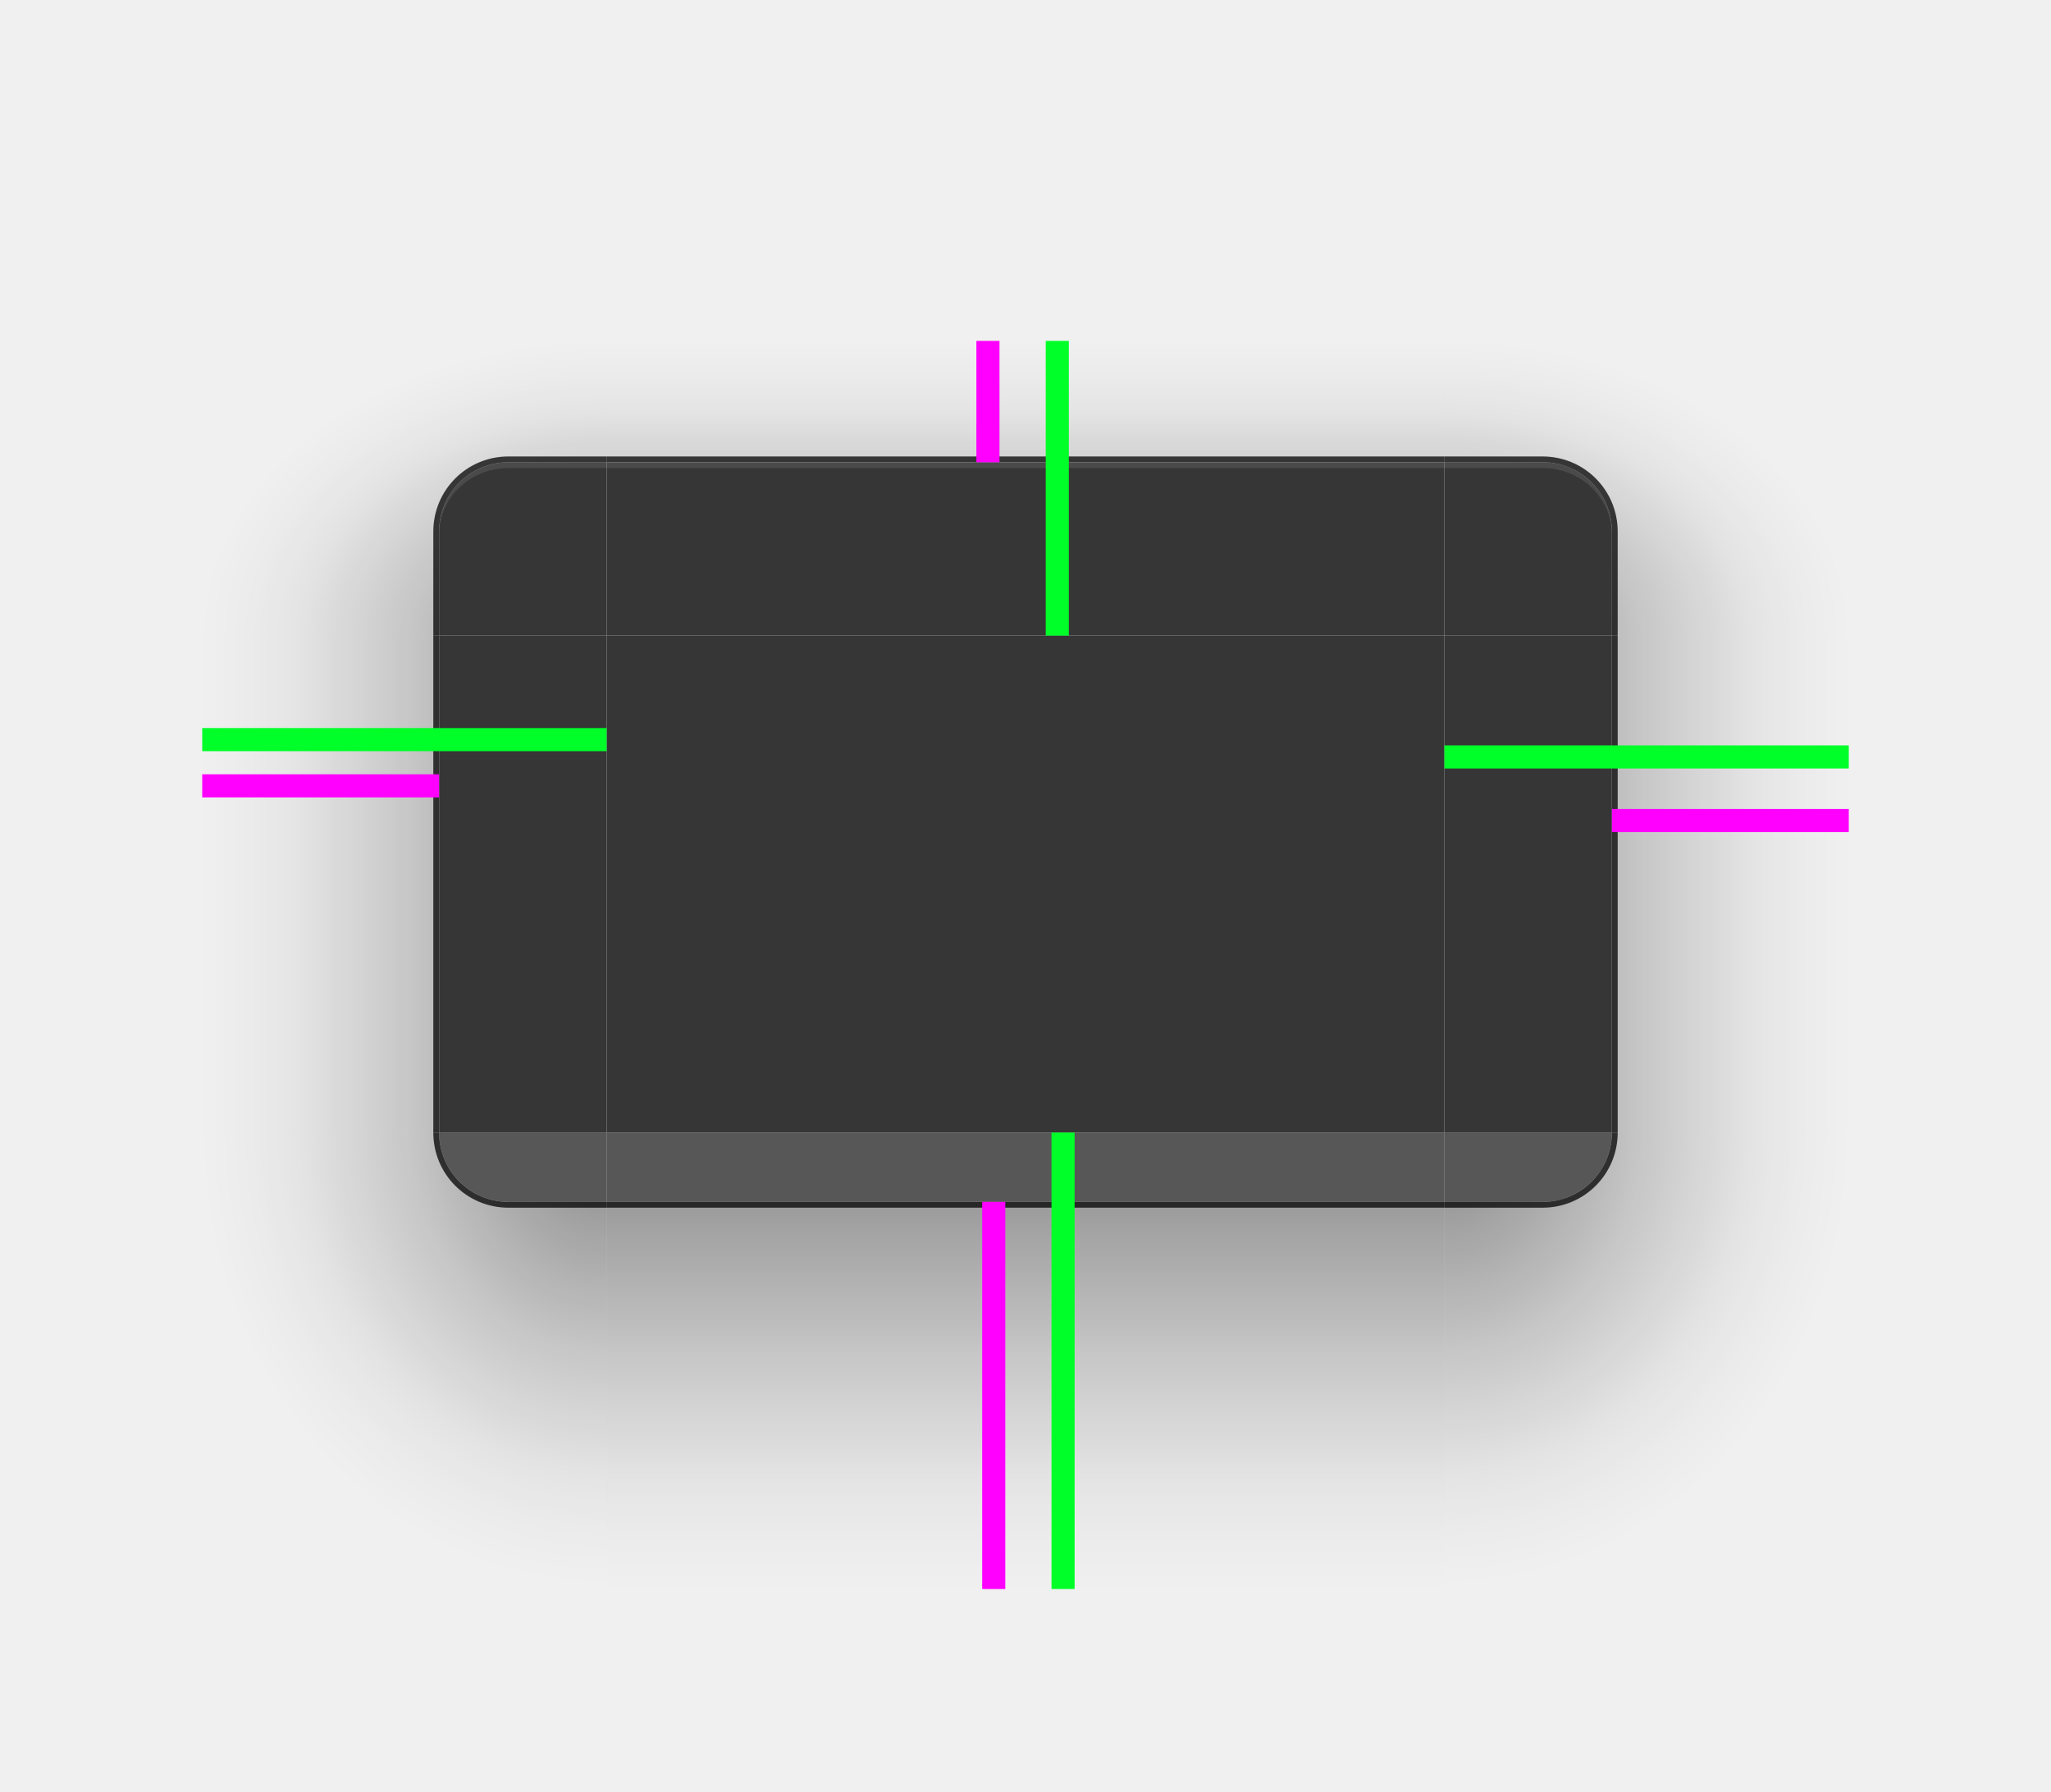
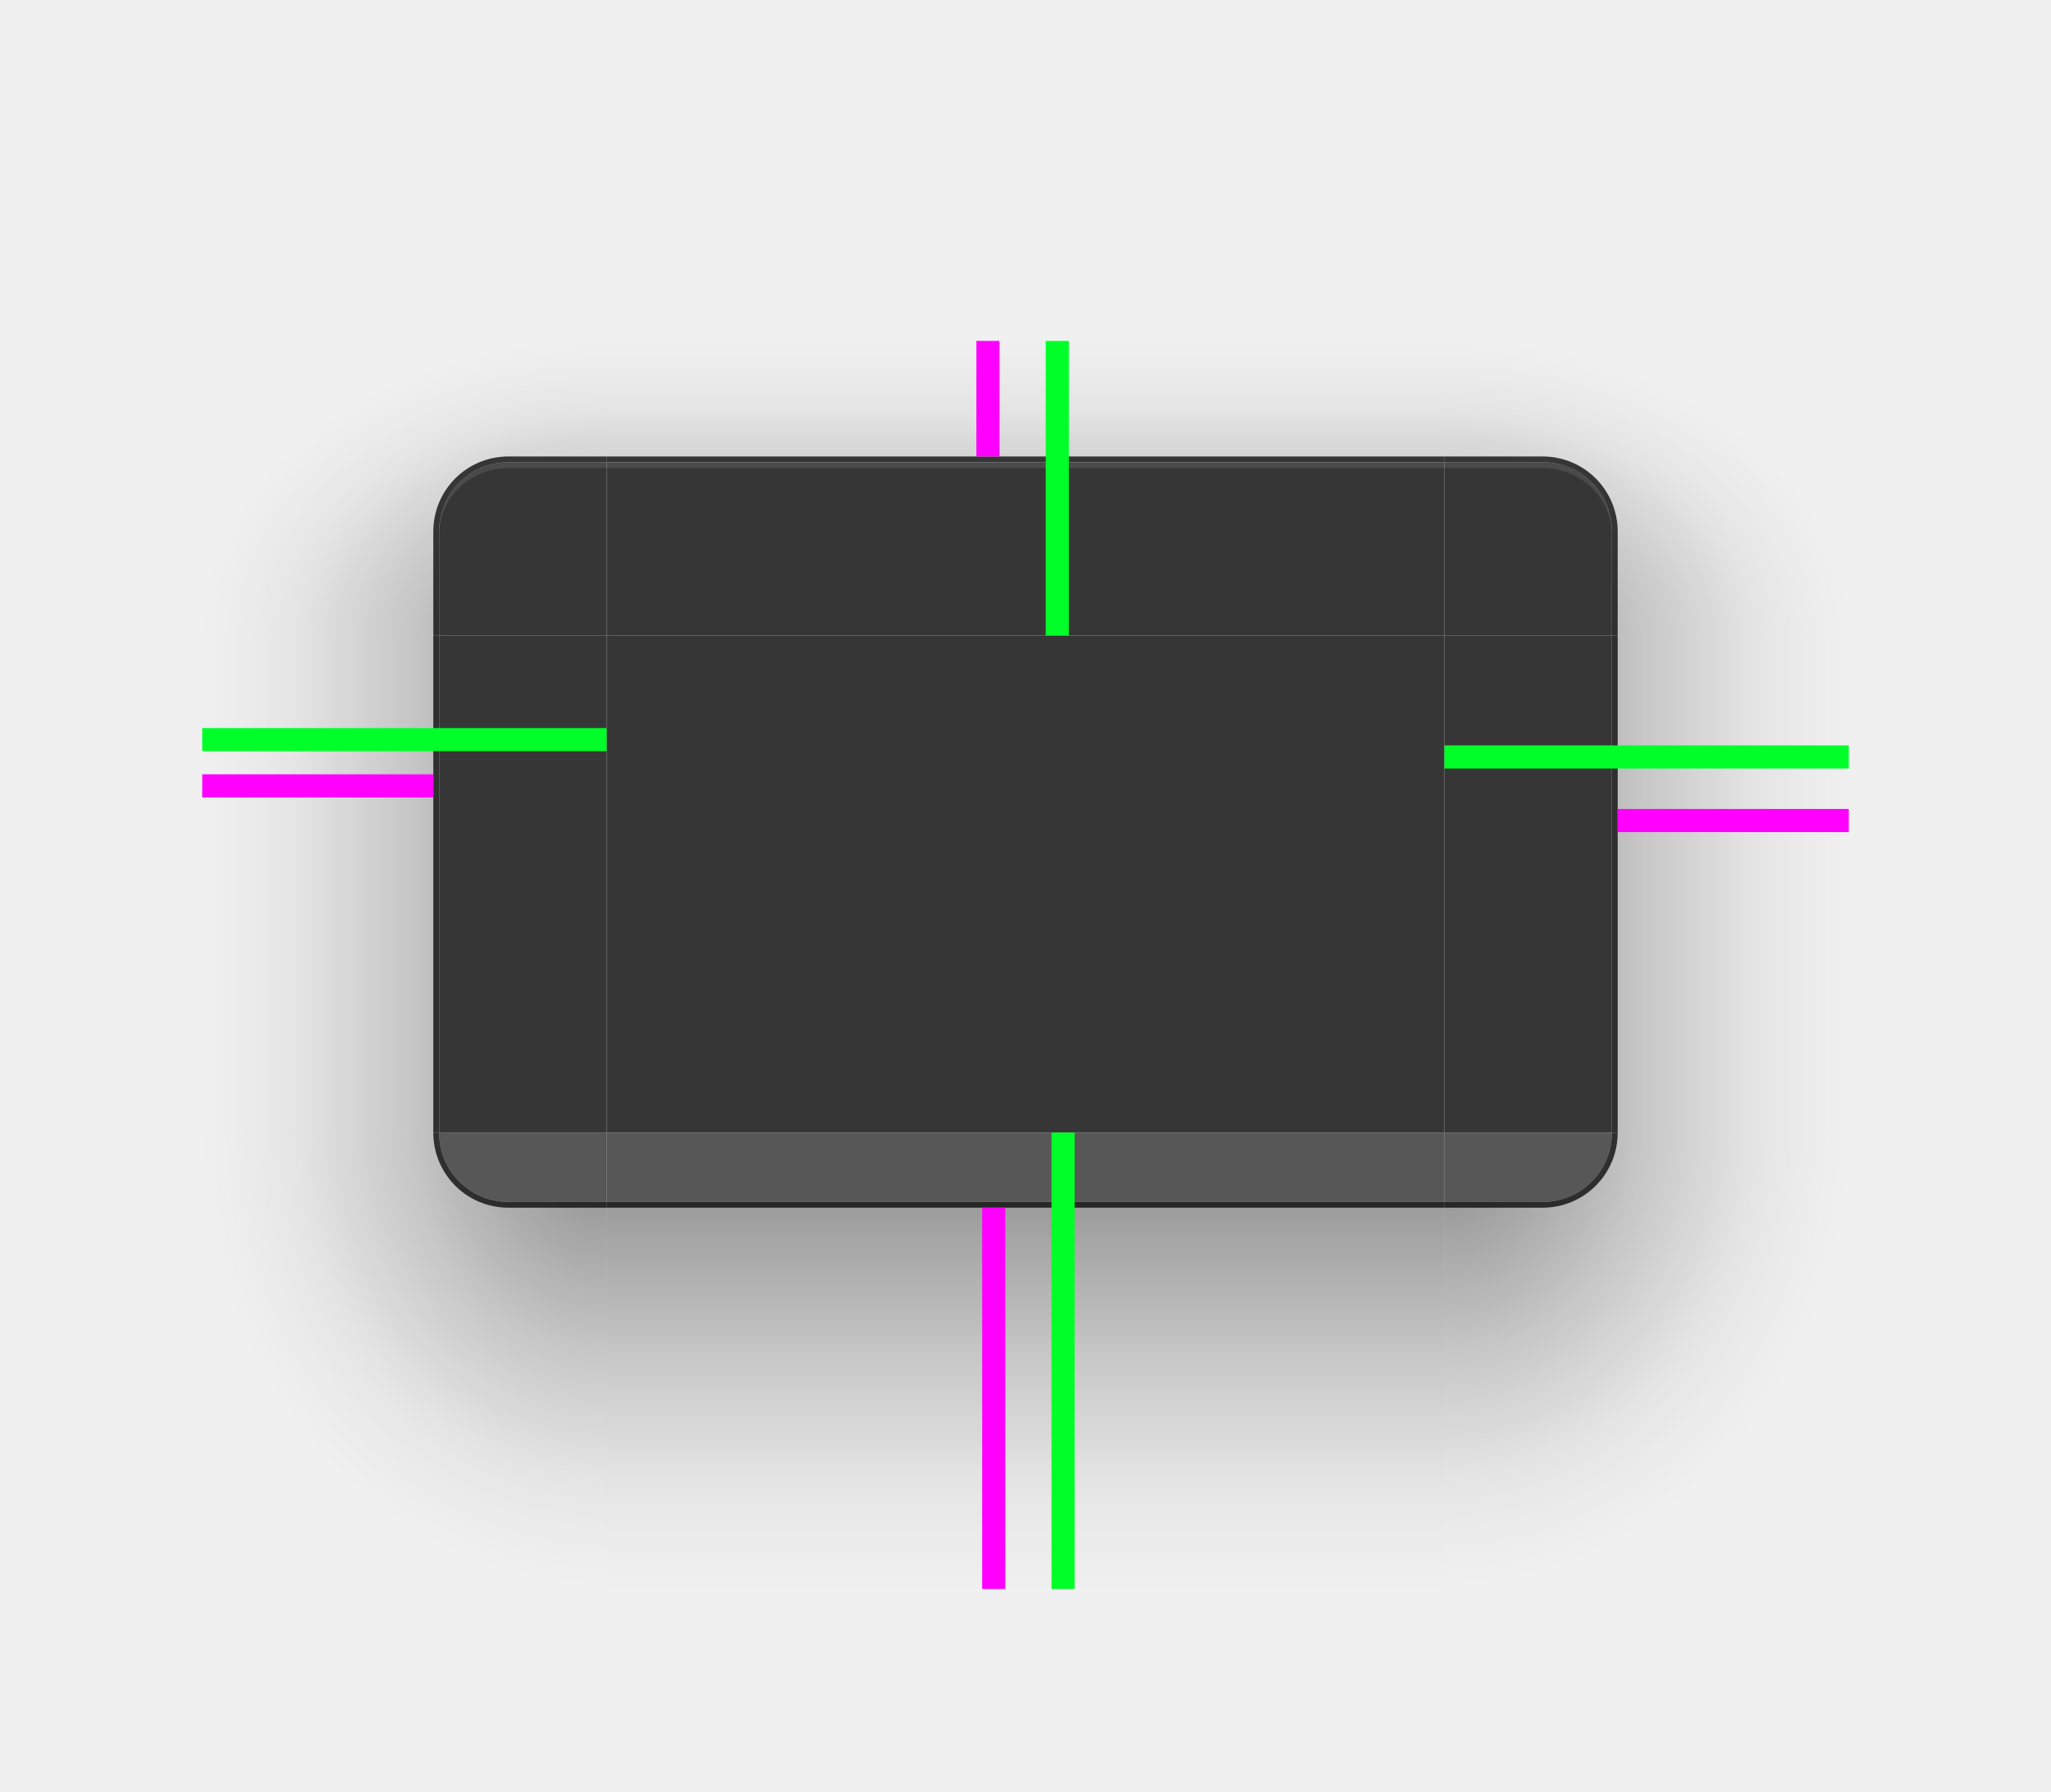
<svg xmlns="http://www.w3.org/2000/svg" xmlns:xlink="http://www.w3.org/1999/xlink" width="355" height="310" version="1.0" id="svg197">
  <defs id="defs40">
    <linearGradient id="shadow_active">
      <stop stop-color="#000000" stop-opacity=".922" offset="0" id="stop2" />
      <stop stop-color="#000000" stop-opacity=".741" offset=".125" id="stop4" />
      <stop stop-color="#000000" stop-opacity=".602" offset=".25" id="stop6" />
      <stop stop-color="#000000" stop-opacity=".331" offset=".5" id="stop8" />
      <stop stop-color="#000000" stop-opacity=".108" offset=".75" id="stop10" />
      <stop stop-color="#000000" stop-opacity=".039" offset=".875" id="stop12" />
      <stop stop-color="#000000" stop-opacity="0" offset="1" id="stop14" />
    </linearGradient>
    <linearGradient id="linearGradient5688" x1="398" x2="398" y1="138.14" y2="216.22" gradientTransform="matrix(1,0,0,1.0118,0,137.24)" gradientUnits="userSpaceOnUse" xlink:href="#shadow_active" />
    <linearGradient id="linearGradient6612" x1="396" x2="396" y1="64.167" y2="14.583" gradientTransform="matrix(1,0,0,1.0286,-215,50)" gradientUnits="userSpaceOnUse" xlink:href="#shadow_active" />
    <linearGradient id="linearGradient5688-2" x1="398" x2="398" y1="138.14" y2="171.74" gradientTransform="matrix(1,0,0,1.0118,0,137.16)" gradientUnits="userSpaceOnUse" xlink:href="#shadow_inactive" />
    <linearGradient id="shadow_inactive">
      <stop stop-color="#000000" offset="0" id="stop20" />
      <stop stop-color="#000000" stop-opacity=".639" offset=".25" id="stop22" />
      <stop stop-color="#000000" stop-opacity=".337" offset=".5" id="stop24" />
      <stop stop-color="#000000" stop-opacity=".108" offset=".75" id="stop26" />
      <stop stop-color="#000000" stop-opacity=".039" offset=".875" id="stop28" />
      <stop stop-color="#000000" stop-opacity="0" offset="1" id="stop30" />
    </linearGradient>
    <linearGradient id="linearGradient6612-5" x1="396" x2="396" y1="66" y2="30" gradientTransform="translate(200,5)" gradientUnits="userSpaceOnUse" xlink:href="#shadow_inactive" />
    <linearGradient id="linearGradient1126" x1="348.49" x2="279.41" y1="99" y2="99" gradientTransform="matrix(1.0133,0,0,1,-3.265,140)" gradientUnits="userSpaceOnUse" xlink:href="#shadow_active" />
    <radialGradient id="radialGradient1306" cx="296.48" cy="80.417" r="17.5" gradientTransform="matrix(-9.492e-7,-2.9143,-4,1.1504e-6,746.67,1095.082)" gradientUnits="userSpaceOnUse" xlink:href="#shadow_active" />
    <linearGradient id="linearGradient1389" x1="348.49" x2="304.09" y1="99.015" y2="99.015" gradientTransform="matrix(1.0133,0,0,1,-3.265,140)" gradientUnits="userSpaceOnUse" xlink:href="#shadow_inactive" />
    <radialGradient id="radialGradient965" cx="48.271" cy="178.72" r="17.5" gradientTransform="matrix(-4,2.0882339e-4,-2.2835311e-4,-4.45648,303.1208,992.4564)" gradientUnits="userSpaceOnUse" xlink:href="#shadow_active" fx="48.271" fy="178.72" />
    <radialGradient id="radialGradient967" cx="48.271" cy="181.18" r="17.5" gradientTransform="matrix(-2.5714,8.726104e-7,-2.0148e-7,-1.94426,454.13,653.0549)" gradientUnits="userSpaceOnUse" xlink:href="#shadow_inactive" />
    <radialGradient id="radialGradient969" cx="296.45" cy="80.417" r="17.5" gradientTransform="matrix(-3.7608e-7,-2.0571,2.5714,-5.1233e-7,123.21,840.893)" gradientUnits="userSpaceOnUse" xlink:href="#shadow_inactive" />
    <linearGradient xlink:href="#shadow_active" id="linearGradient255" gradientUnits="userSpaceOnUse" gradientTransform="matrix(1.0133,0,0,1,-3.265,140)" x1="348.49" y1="99" x2="279.41" y2="99" />
    <linearGradient xlink:href="#shadow_inactive" id="linearGradient257" gradientUnits="userSpaceOnUse" gradientTransform="matrix(1.0133,0,0,1,-3.265,140)" x1="348.49" y1="99.015" x2="304.09" y2="99.015" />
  </defs>
  <g id="decoration-inactive-topleft" transform="translate(140,-121.063)">
    <path d="m 260,180.063 v 51 h 41 v -18 c 0,-6.648 5.352,-12 12,-12 h 17 v -21 z" fill="url(#radialGradient969)" opacity="0.5" id="path42" style="fill:url(#radialGradient969)" />
    <g transform="translate(0,1)" id="g50">
      <g transform="translate(-19,25)" id="g48">
        <path transform="translate(-121,89.063)" d="m 453,86 c -6.648,0 -12,5.352 -12,12 v 18 h 29 V 86 Z" fill="#2d2d2d" id="path44" />
        <path transform="translate(-121,89.063)" d="m 453,86 c -6.648,0 -12,5.352 -12,12 v 1 c 0,-6.648 5.352,-12 12,-12 h 17 v -1 z" fill="#ffffff" opacity="0.08" id="path46" />
      </g>
    </g>
    <path transform="translate(-140,121.06)" d="m 453,79 c -7.202,0 -13,5.798 -13,13 v 18 h 1 V 92 c 0,-6.648 5.352,-12 12,-12 h 17 v -1 z" fill="#000000" opacity="0.75" id="path52" />
  </g>
  <g id="decoration-right" transform="matrix(-1,0,0,1,599.88,-87)">
    <path d="m 279.88,197 v 86 h 41 v -86 z" fill="url(#linearGradient1126)" opacity="0.5" id="path55" style="fill:url(#linearGradient255)" />
    <path transform="matrix(-1,0,0,1,604.88,81)" d="m 284,116 v 86 h 1 v -86 z" fill="#000000" opacity="0.75" id="path57" />
    <path transform="translate(-255.12,76)" d="m 576,121 v 86 h 29 v -86 z" fill="#363636" id="path59" />
  </g>
  <g id="decoration-bottom" transform="translate(-220,-81)">
    <path d="m 325,289 v 67 h 145 v -67 z" fill="url(#linearGradient5688)" opacity="0.5" id="path62" style="fill:url(#linearGradient5688)" />
    <path d="M 470,289 H 325 v 1 h 145 z" fill="#000000" opacity="0.75" id="path64" />
    <path d="M 470,277 H 325 v 12 h 145 z" fill="#242424" opacity="0.75" id="path66" />
  </g>
  <path id="decoration-center" d="m 105,110 v 86 h 145 v -86 z" fill="#363636" />
  <g id="decoration-top" transform="translate(-220,-96)">
    <path transform="translate(215,90)" d="M 110,65 V 86 H 255 V 65 Z" fill="url(#linearGradient6612)" opacity="0.5" id="path70" style="fill:url(#linearGradient6612)" />
    <path transform="translate(215,90)" d="m 110,85 v 1 h 145 v -1 z" fill="#000000" opacity="0.75" id="path72" />
    <path d="m 325,176 v 30 h 145 v -30 z" fill="#363636" id="path74" />
    <path d="m 325,176 v 1 h 145 v -1 z" fill="#ffffff" opacity="0.1" id="path76" />
  </g>
  <g id="decoration-left" transform="translate(-244.88,-87)">
    <path d="m 279.88,197 v 86 h 41 v -86 z" opacity="0.5" id="path79" style="fill:url(#linearGradient1126)" />
    <path transform="translate(239.88,81)" d="m 80,116 v 86 h 1 v -86 z" fill="#000000" opacity="0.75" id="path81" />
    <path transform="translate(-255.12,76)" d="m 576,121 v 86 h 29 v -86 z" fill="#363636" id="path83" />
  </g>
  <g id="decoration-inactive-bottom" transform="translate(145,-80.922)">
    <path d="m 325,288.92 v 67 h 145 v -67 z" fill="url(#linearGradient5688-2)" opacity="0.5" id="path86" style="fill:url(#linearGradient5688-2)" />
    <path d="M 470,288.92 H 325 v 1 h 145 z" fill="#000000" opacity="0.75" id="path88" />
    <path d="M 470,276.92 H 325 v 12 h 145 z" fill="#1a1a1a" opacity="0.75" id="path90" />
  </g>
  <path id="decoration-inactive-center" d="m 470,110 v 86 h 145 v -86 z" fill="#2d2d2d" />
  <g id="decoration-inactive-top" transform="translate(145,-96)">
    <path transform="translate(-200,135)" d="M 525,20 V 41 H 670 V 20 Z" fill="url(#linearGradient6612-5)" opacity="0.5" id="path94" style="fill:url(#linearGradient6612-5)" />
    <path transform="translate(-145,90)" d="m 470,85 v 1 h 145 v -1 z" fill="#000000" opacity="0.75" id="path96" />
    <path d="m 325,176 v 30 h 145 v -30 z" fill="#2d2d2d" id="path98" />
    <path d="m 325,176 v 1 h 145 v -1 z" fill="#ffffff" opacity="0.08" id="path100" />
  </g>
  <g id="decoration-inactive-left" transform="translate(120.12,-87.0155)">
    <path d="m 279.88,197.02 v 86 l 41,-0.015 v -85.985 z" fill="url(#linearGradient1389)" opacity="0.5" id="path103" style="fill:url(#linearGradient257)" />
    <path d="m 319.88,197.02 v 86 h 1 v -86 z" fill="#000000" opacity="0.75" id="path105" />
    <path d="m 320.88,197.02 v 86 h 29 v -86 z" fill="#2d2d2d" id="path107" />
  </g>
  <g id="decoration-bottomleft" transform="translate(-390,-94)">
    <path transform="translate(385,94)" d="m 81,196 c 0,6.648 5.352,12 12,12 h 17 v -12 z" fill="#242424" opacity="0.75" id="path110" />
    <g transform="matrix(1,0,0,0.99932,165,-10.667)" id="g118">
      <path transform="matrix(1,0,0,1.0007,220,104.74)" d="m 40,195.994 v 78.998 h 70 V 208 H 93 c -6.648,0 -12,-5.358 -12,-12.006 z" opacity="0.5" id="path112" style="fill:url(#radialGradient965)" />
      <g transform="translate(-20,24)" id="g114" />
      <path transform="matrix(1,0,0,1.0007,220,104.74)" d="m 80,196 c 0,7.202 5.798,13 13,13 h 17 v -1 H 93 c -6.648,0 -12,-5.352 -12,-12 z" fill="#000000" opacity="0.75" id="path116" />
    </g>
  </g>
  <g id="decoration-inactive-bottomleft" transform="translate(0,-90)">
    <path transform="translate(0,90)" d="m 441,196 c 0,6.648 5.352,12 12,12 h 17 v -12 z" fill="#1a1a1a" opacity="0.75" id="path121" />
    <g transform="matrix(1,0,0,0.99932,140,-14.604)" id="g129">
      <path d="m 260,300.809 v 79.054 h 70 v -67.045 h -17 c -6.648,0 -12,-5.356 -12,-12.008 z" fill="url(#radialGradient967)" opacity="0.5" id="path123" style="fill:url(#radialGradient967);stroke-width:1" />
      <g transform="translate(-20,24)" id="g125" />
      <path transform="matrix(1,0,0,1.0007,-140,104.68)" d="m 440,196 c 0,7.202 5.798,13 13,13 h 14 l 3,-1e-5 V 208 h -17 c -6.648,0 -12,-5.352 -12,-12 z" fill="#000000" opacity="0.75" id="path127" />
    </g>
  </g>
-   <rect id="shadow-hint-top-margin" x="169" y="59" width="4" height="21" fill="#ff00ff" />
-   <rect id="shadow-hint-bottom-margin" x="170" y="208" width="4" height="67" fill="#ff00ff" />
-   <rect id="shadow-hint-right-margin" x="279" y="140" width="41" height="4" fill="#ff00ff" />
-   <rect id="shadow-hint-left-margin" y="134" width="41" height="4" fill="#ff00ff" x="35" />
+   <rect id="shadow-hint-top-margin" x="169" y="59" width="4" height="20" fill="#ff00ff" />
+   <rect id="shadow-hint-bottom-margin" x="170" y="209" width="4" height="66" fill="#ff00ff" />
+   <rect id="shadow-hint-right-margin" x="280" y="140" width="40" height="4" fill="#ff00ff" />
+   <rect id="shadow-hint-left-margin" y="134" width="40" height="4" fill="#ff00ff" x="35" style="stroke-width:0.988" />
  <rect id="hint-top-margin" x="181" y="59" width="4" height="51" fill="#00ff29" />
  <rect id="hint-bottom-margin" x="182" y="196" width="4" height="79" fill="#00ff29" />
  <rect id="hint-right-margin" transform="rotate(90)" x="129" y="-320" width="4" height="70" fill="#00ff29" />
  <rect id="hint-left-margin" transform="rotate(90)" x="126" y="-105" width="4" height="70" fill="#00ff29" />
  <g id="decoration-topleft" transform="matrix(-1,0,0,1,530,-121.062)">
    <path d="m 495,180.062 v 51 h -41 v -18 c 0,-6.648 -5.352,-12 -12,-12 h -17 v -21 z" fill="url(#radialGradient1306)" opacity="0.5" id="path140" style="fill:url(#radialGradient1306)" />
    <g transform="translate(250)" id="g148">
      <g transform="matrix(-1,0,0,1,524,26)" id="g146">
        <path transform="translate(239,89.062)" d="m 93,86 c -6.648,0 -12,5.352 -12,12 v 18 h 29 V 86 Z" fill="#363636" id="path142" />
        <path transform="translate(239,95.062)" d="m 93,80 c -6.648,0 -12,5.352 -12,12 v 0.6 c 0,-6.426 5.352,-11.6 12,-11.6 h 17 v -1 z" fill="#ffffff" opacity="0.1" id="path144" />
      </g>
    </g>
    <path transform="matrix(-1,0,0,1,535,115.06)" d="m 93,85 c -7.202,0 -13,5.798 -13,13 v 18 h 1 V 98 c 0,-6.648 5.352,-12 12,-12 h 17 v -1 z" fill="#000000" opacity="0.75" id="path150" />
  </g>
  <g id="decoration-inactive-right" transform="matrix(-1,0,0,1,964.88,-87.0155)">
    <path d="m 279.88,197.02 v 86 l 41,-0.015 v -85.985 z" fill="url(#linearGradient1389)" opacity="0.5" id="path153" style="fill:url(#linearGradient1389)" />
    <path d="m 319.88,197.02 v 86 h 1 v -86 z" fill="#000000" opacity="0.75" id="path155" />
    <path d="m 320.88,197.02 v 86 h 29 v -86 z" fill="#2d2d2d" id="path157" />
  </g>
  <use id="decoration-topright" transform="matrix(-1,0,0,1,355,0)" width="100%" height="100%" xlink:href="#decoration-topleft" x="0" y="0" />
  <use id="decoration-inactive-topright" transform="matrix(-1,0,0,1,1085,0)" width="100%" height="100%" xlink:href="#decoration-inactive-topleft" x="0" y="0" />
  <use id="decoration-bottomright" transform="matrix(-1,0,0,1,355,0)" width="100%" height="100%" xlink:href="#decoration-bottomleft" x="0" y="0" />
  <use id="decoration-inactive-bottomright" transform="matrix(-1,0,0,1,1085,0)" width="100%" height="100%" xlink:href="#decoration-inactive-bottomleft" x="0" y="0" />
  <g id="mask-topleft" transform="translate(534,-121.06)">
    <path transform="translate(-140,115.06)" d="m 400,65 v 51 h 41 V 98 c 0,-6.648 5.352,-12 12,-12 h 17 V 65 Z" fill="none" id="path164" />
    <path d="m 313,201.06 c -6.648,0 -12,5.352 -12,12 v 18 h 29 v -30 z" id="path166" />
  </g>
  <g id="mask-bottom" transform="translate(539,-80.92)">
    <path d="m 325,288.92 v 67 h 145 v -67 z" fill="none" id="path169" />
    <path d="M 470,276.92 H 325 v 12 h 145 z" id="path171" />
  </g>
  <g id="mask-center" transform="translate(-0.24,-90)">
    <path d="m 864.24,200 v 86 h 145 v -86 z" id="path174" />
  </g>
  <g id="mask-top" transform="translate(539,-96)">
    <path transform="translate(-200,135)" d="M 525,20 V 41 H 670 V 20 Z" fill="none" id="path177" />
    <path d="m 325,176 v 30 h 145 v -30 z" id="path179" />
  </g>
  <g id="mask-left" transform="translate(514.12,-87.02)">
    <path d="m 279.88,197.02 v 86 l 41,-0.015 v -85.985 z" fill="none" id="path182" />
    <path d="m 320.88,197.02 v 86 h 29 v -86 z" id="path184" />
  </g>
  <g id="mask-bottomleft" transform="translate(394,-90)">
    <path transform="translate(0,90)" d="m 441,196 c 0,6.648 5.352,12 12,12 h 17 v -12 z" id="path187" />
    <path d="m 400,286 v 79 h 70 v -67 h -17 c -6.648,0 -12,-5.352 -12,-12 z" fill="none" id="path189" />
  </g>
  <use id="mask-topright" transform="matrix(-1,0,0,1,1873,0)" width="100%" height="100%" xlink:href="#mask-topleft" x="0" y="0" />
  <use id="mask-bottomright" transform="matrix(-1,0,0,1,1873,0)" width="100%" height="100%" xlink:href="#mask-bottomleft" x="0" y="0" />
  <use id="mask-right" transform="matrix(-1,0,0,1,1873,0)" width="100%" height="100%" xlink:href="#mask-left" x="0" y="0" />
</svg>
